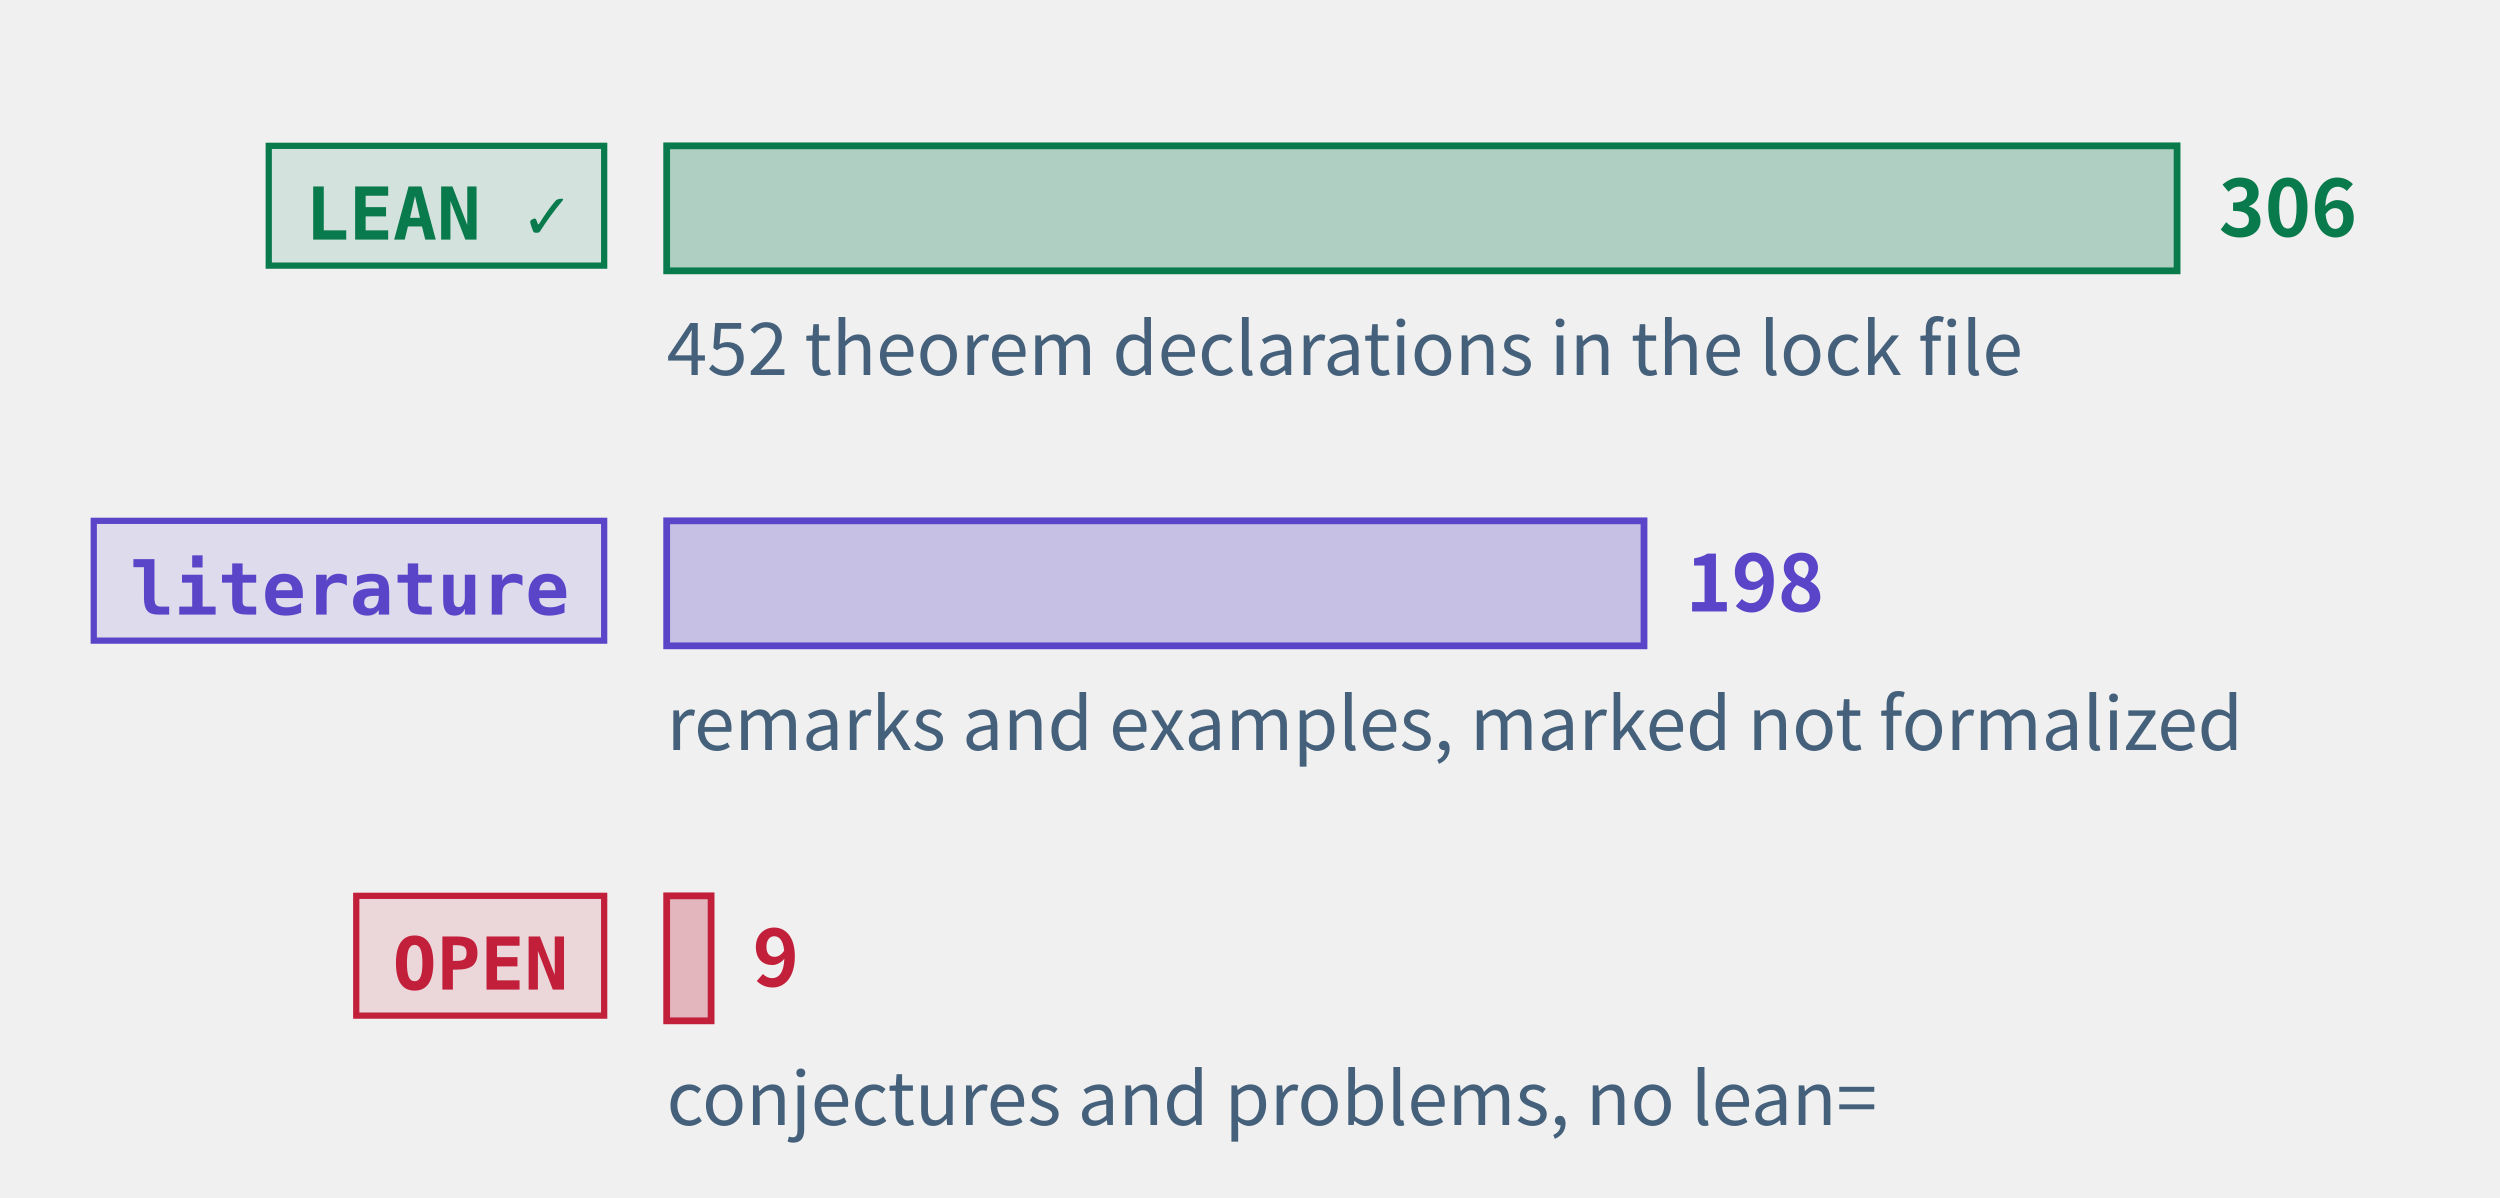
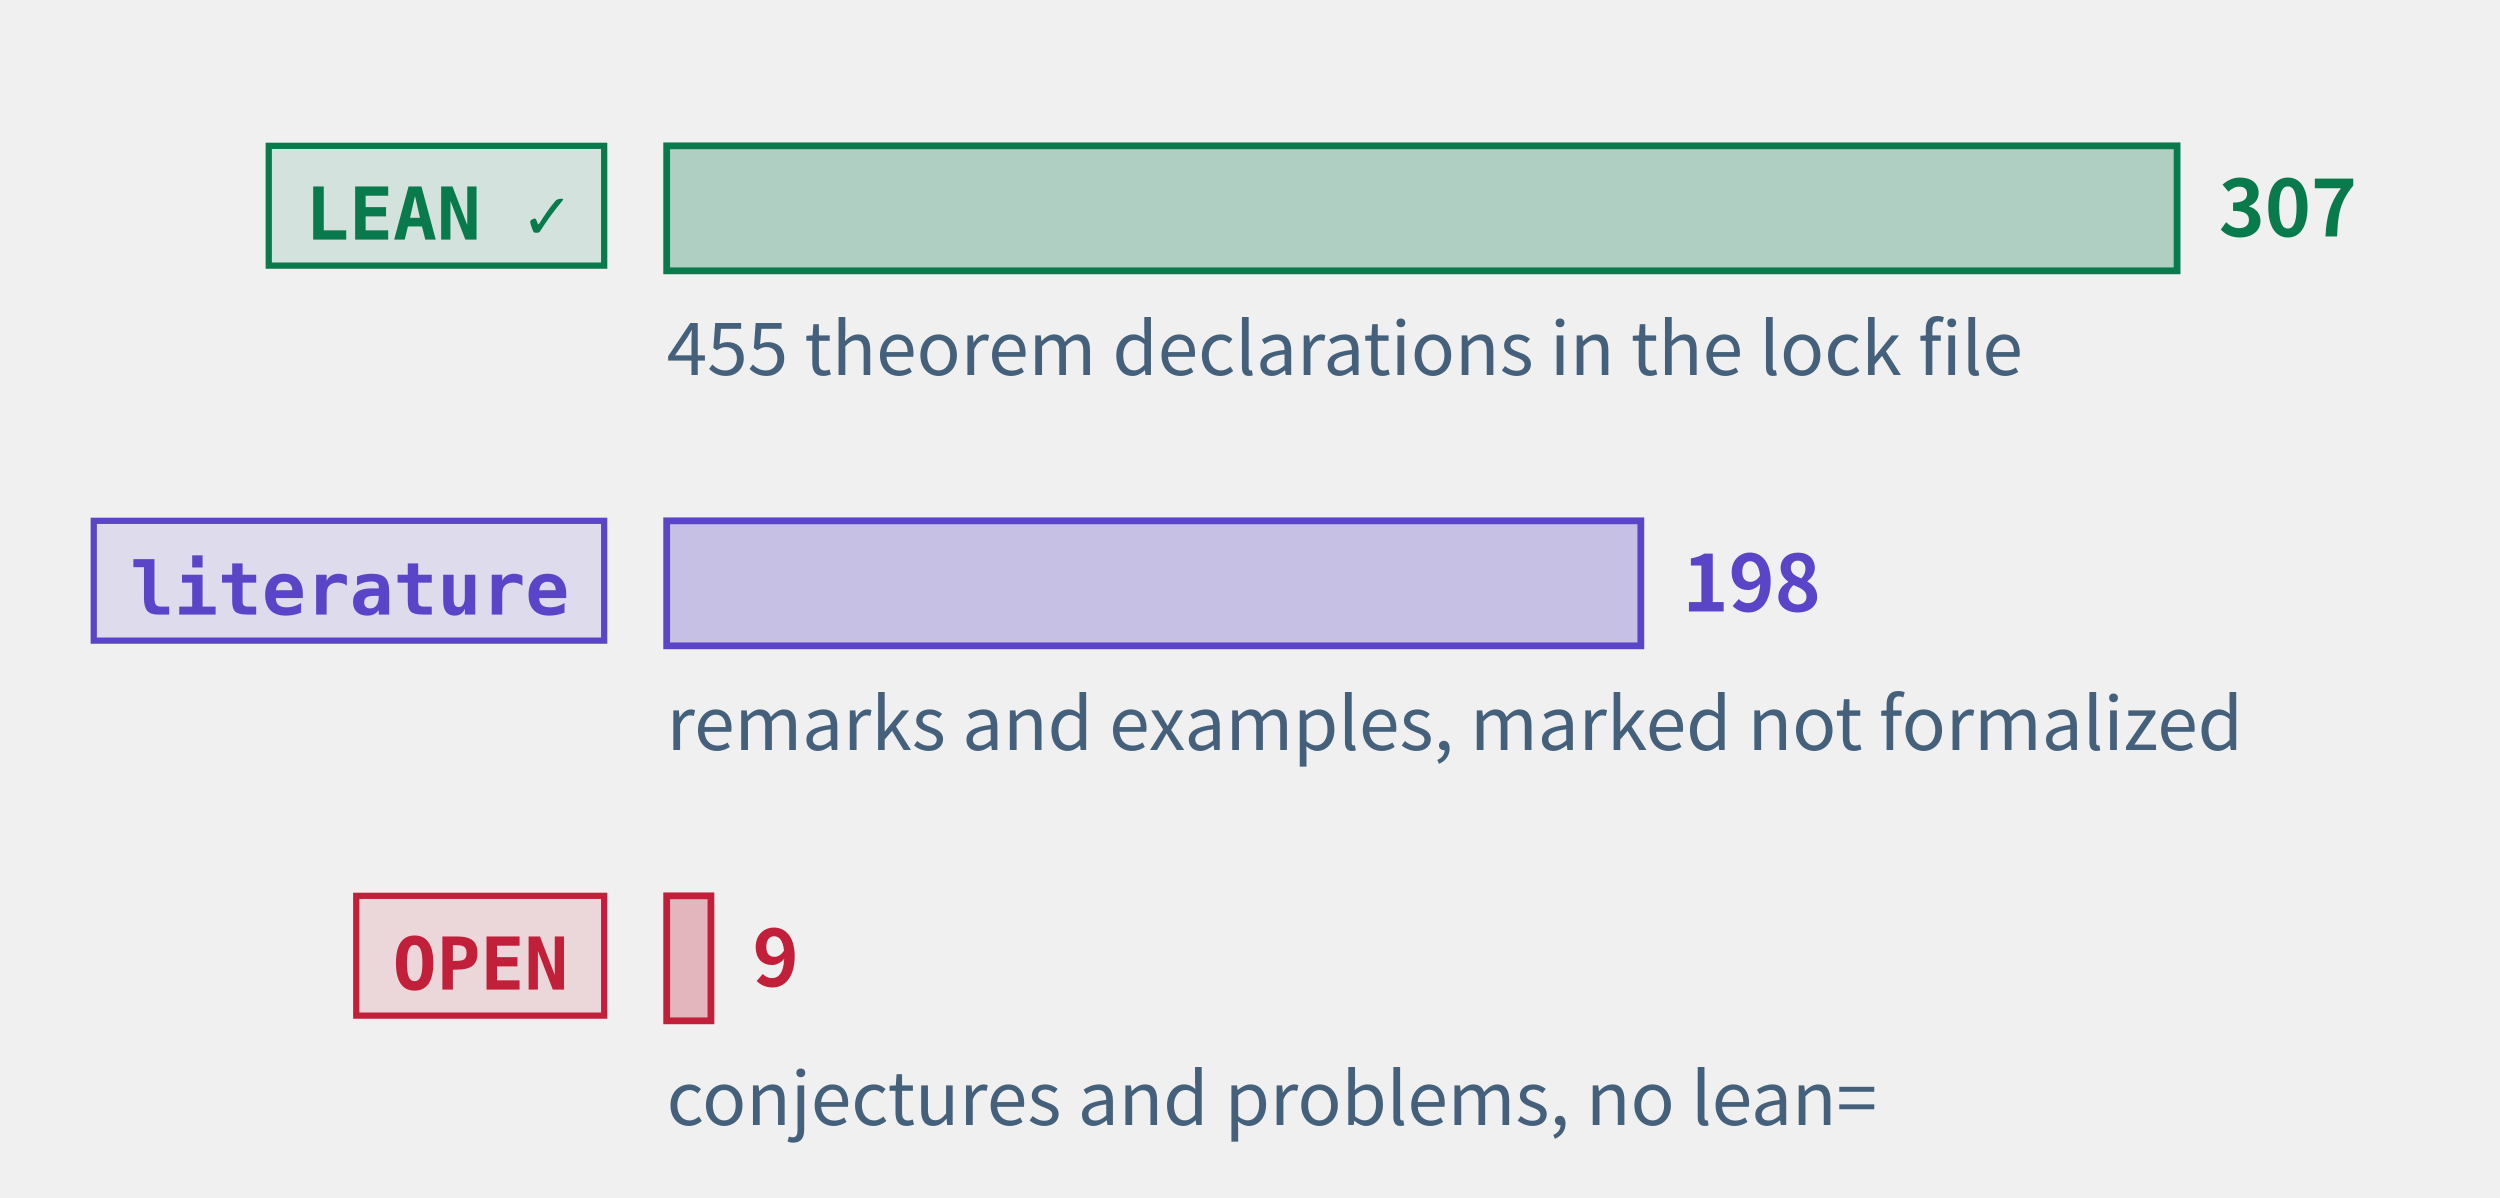
<svg xmlns="http://www.w3.org/2000/svg" class="tr-fig" data-tr-fig="prelude-three-tiers" data-lang="en" viewBox="0 0 480 230" width="480" height="230" font-family="'Noto Sans SC', 'Noto Sans CJK SC', 'Source Sans 3', 'PingFang SC', 'Microsoft YaHei', system-ui, sans-serif" role="img" aria-label="Three bars, each with a tag. The top bar is green, tagged LEAN ✓: the theorems, lemmas, propositions and corollaries with a Lean reference, the longest. The middle bar is violet, tagged “literature”: the remarks and examples marked as literature results. The bottom bar is red, tagged OPEN: the open conjectures and problems, very short. Each bar ends in its count; under the green bar a note gives the number of theorem declarations in the lock file.">
  <style>.ts-ink{stroke:#0b1622}.tf-ink{fill:#0b1622}.ts-dim{stroke:#45607a}.tf-dim{fill:#45607a}.ts-faint{stroke:#9db3c4}.tf-faint{fill:#9db3c4}.ts-edge{stroke:#b9d0dd}.tf-edge{fill:#b9d0dd}.ts-hot{stroke:#5f9bb5}.tf-hot{fill:#5f9bb5}.ts-bg{stroke:#ffffff}.tf-bg{fill:#ffffff}.ts-panel{stroke:#eef5f9}.tf-panel{fill:#eef5f9}.ts-sheet{stroke:#f7fbfd}.tf-sheet{fill:#f7fbfd}.ts-cyan{stroke:#007c8a}.tf-cyan{fill:#007c8a}.ts-magenta{stroke:#b0128f}.tf-magenta{fill:#b0128f}.ts-amber{stroke:#946200}.tf-amber{fill:#946200}.ts-violet{stroke:#5a45c8}.tf-violet{fill:#5a45c8}.ts-ok{stroke:#087a4c}.tf-ok{fill:#087a4c}.ts-warn{stroke:#c21f3a}.tf-warn{fill:#c21f3a}.ts-blue{stroke:#1d5fd0}.tf-blue{fill:#1d5fd0}.ts-orange{stroke:#b85410}.tf-orange{fill:#b85410}.ts-sigma{stroke:#28405a}.tf-sigma{fill:#28405a}@media (prefers-color-scheme:dark){.ts-ink{stroke:#d4efff}.tf-ink{fill:#d4efff}.ts-dim{stroke:#6f8ea5}.tf-dim{fill:#6f8ea5}.ts-faint{stroke:#34506a}.tf-faint{fill:#34506a}.ts-edge{stroke:#143049}.tf-edge{fill:#143049}.ts-hot{stroke:#1f5d7c}.tf-hot{fill:#1f5d7c}.ts-bg{stroke:#03060c}.tf-bg{fill:#03060c}.ts-panel{stroke:#07101b}.tf-panel{fill:#07101b}.ts-sheet{stroke:#050c16}.tf-sheet{fill:#050c16}.ts-cyan{stroke:#19f0ff}.tf-cyan{fill:#19f0ff}.ts-magenta{stroke:#ff2fd0}.tf-magenta{fill:#ff2fd0}.ts-amber{stroke:#ffc83d}.tf-amber{fill:#ffc83d}.ts-violet{stroke:#9d8cff}.tf-violet{fill:#9d8cff}.ts-ok{stroke:#46ffb2}.tf-ok{fill:#46ffb2}.ts-warn{stroke:#ff5064}.tf-warn{fill:#ff5064}.ts-blue{stroke:#2a7bff}.tf-blue{fill:#2a7bff}.ts-orange{stroke:#ff8a3c}.tf-orange{fill:#ff8a3c}.ts-sigma{stroke:#cfe3ff}.tf-sigma{fill:#cfe3ff}}</style>
  <rect x="51.6" y="28" width="64.4" height="23" class="ts-ok tf-ok" stroke-width="1.2" fill-opacity="0.12" />
  <text class="tf-ok tr-fig-mono" x="58.6" y="46" font-size="14" font-family="'JetBrains Mono', 'DejaVu Sans Mono', ui-monospace, Menlo, Consolas, monospace" font-weight="600">LEAN ✓</text>
  <rect x="128" y="28" width="290" height="24" class="ts-ok tf-ok" stroke-width="1.3" fill-opacity="0.28" />
-   <text class="tf-ok" x="426" y="45.4" font-size="15" font-weight="600">306</text>
+   <text class="tf-ok" x="426" y="45.4" font-size="15" font-weight="600">307</text>
  <rect x="18" y="100" width="98" height="23" class="ts-violet tf-violet" stroke-width="1.2" fill-opacity="0.12" />
  <text class="tf-violet tr-fig-mono" x="25" y="118" font-size="14" font-family="'JetBrains Mono', 'DejaVu Sans Mono', ui-monospace, Menlo, Consolas, monospace" font-weight="600">literature</text>
-   <rect x="128" y="100" width="187.65" height="24" class="ts-violet tf-violet" stroke-width="1.3" fill-opacity="0.28" />
-   <text class="tf-violet" x="323.65" y="117.4" font-size="15" font-weight="600">198</text>
+   <rect x="128" y="100" width="187.04" height="24" class="ts-violet tf-violet" stroke-width="1.3" fill-opacity="0.28" />
+   <text class="tf-violet" x="323.04" y="117.4" font-size="15" font-weight="600">198</text>
  <rect x="68.4" y="172" width="47.6" height="23" class="ts-warn tf-warn" stroke-width="1.2" fill-opacity="0.12" />
  <text class="tf-warn tr-fig-mono" x="75.4" y="190" font-size="14" font-family="'JetBrains Mono', 'DejaVu Sans Mono', ui-monospace, Menlo, Consolas, monospace" font-weight="600">OPEN</text>
-   <rect x="128" y="172" width="8.53" height="24" class="ts-warn tf-warn" stroke-width="1.3" fill-opacity="0.28" />
-   <text class="tf-warn" x="144.53" y="189.4" font-size="15" font-weight="600">9</text>
-   <text class="tf-dim" x="128" y="72" font-size="14">452 theorem declarations in the lock file</text>
+   <rect x="128" y="172" width="8.5" height="24" class="ts-warn tf-warn" stroke-width="1.3" fill-opacity="0.28" />
+   <text class="tf-warn" x="144.5" y="189.4" font-size="15" font-weight="600">9</text>
+   <text class="tf-dim" x="128" y="72" font-size="14">455 theorem declarations in the lock file</text>
  <text class="tf-dim" x="128" y="144" font-size="14">remarks and examples, marked not formalized</text>
  <text class="tf-dim" x="128" y="216" font-size="14">conjectures and problems, no lean=</text>
</svg>
